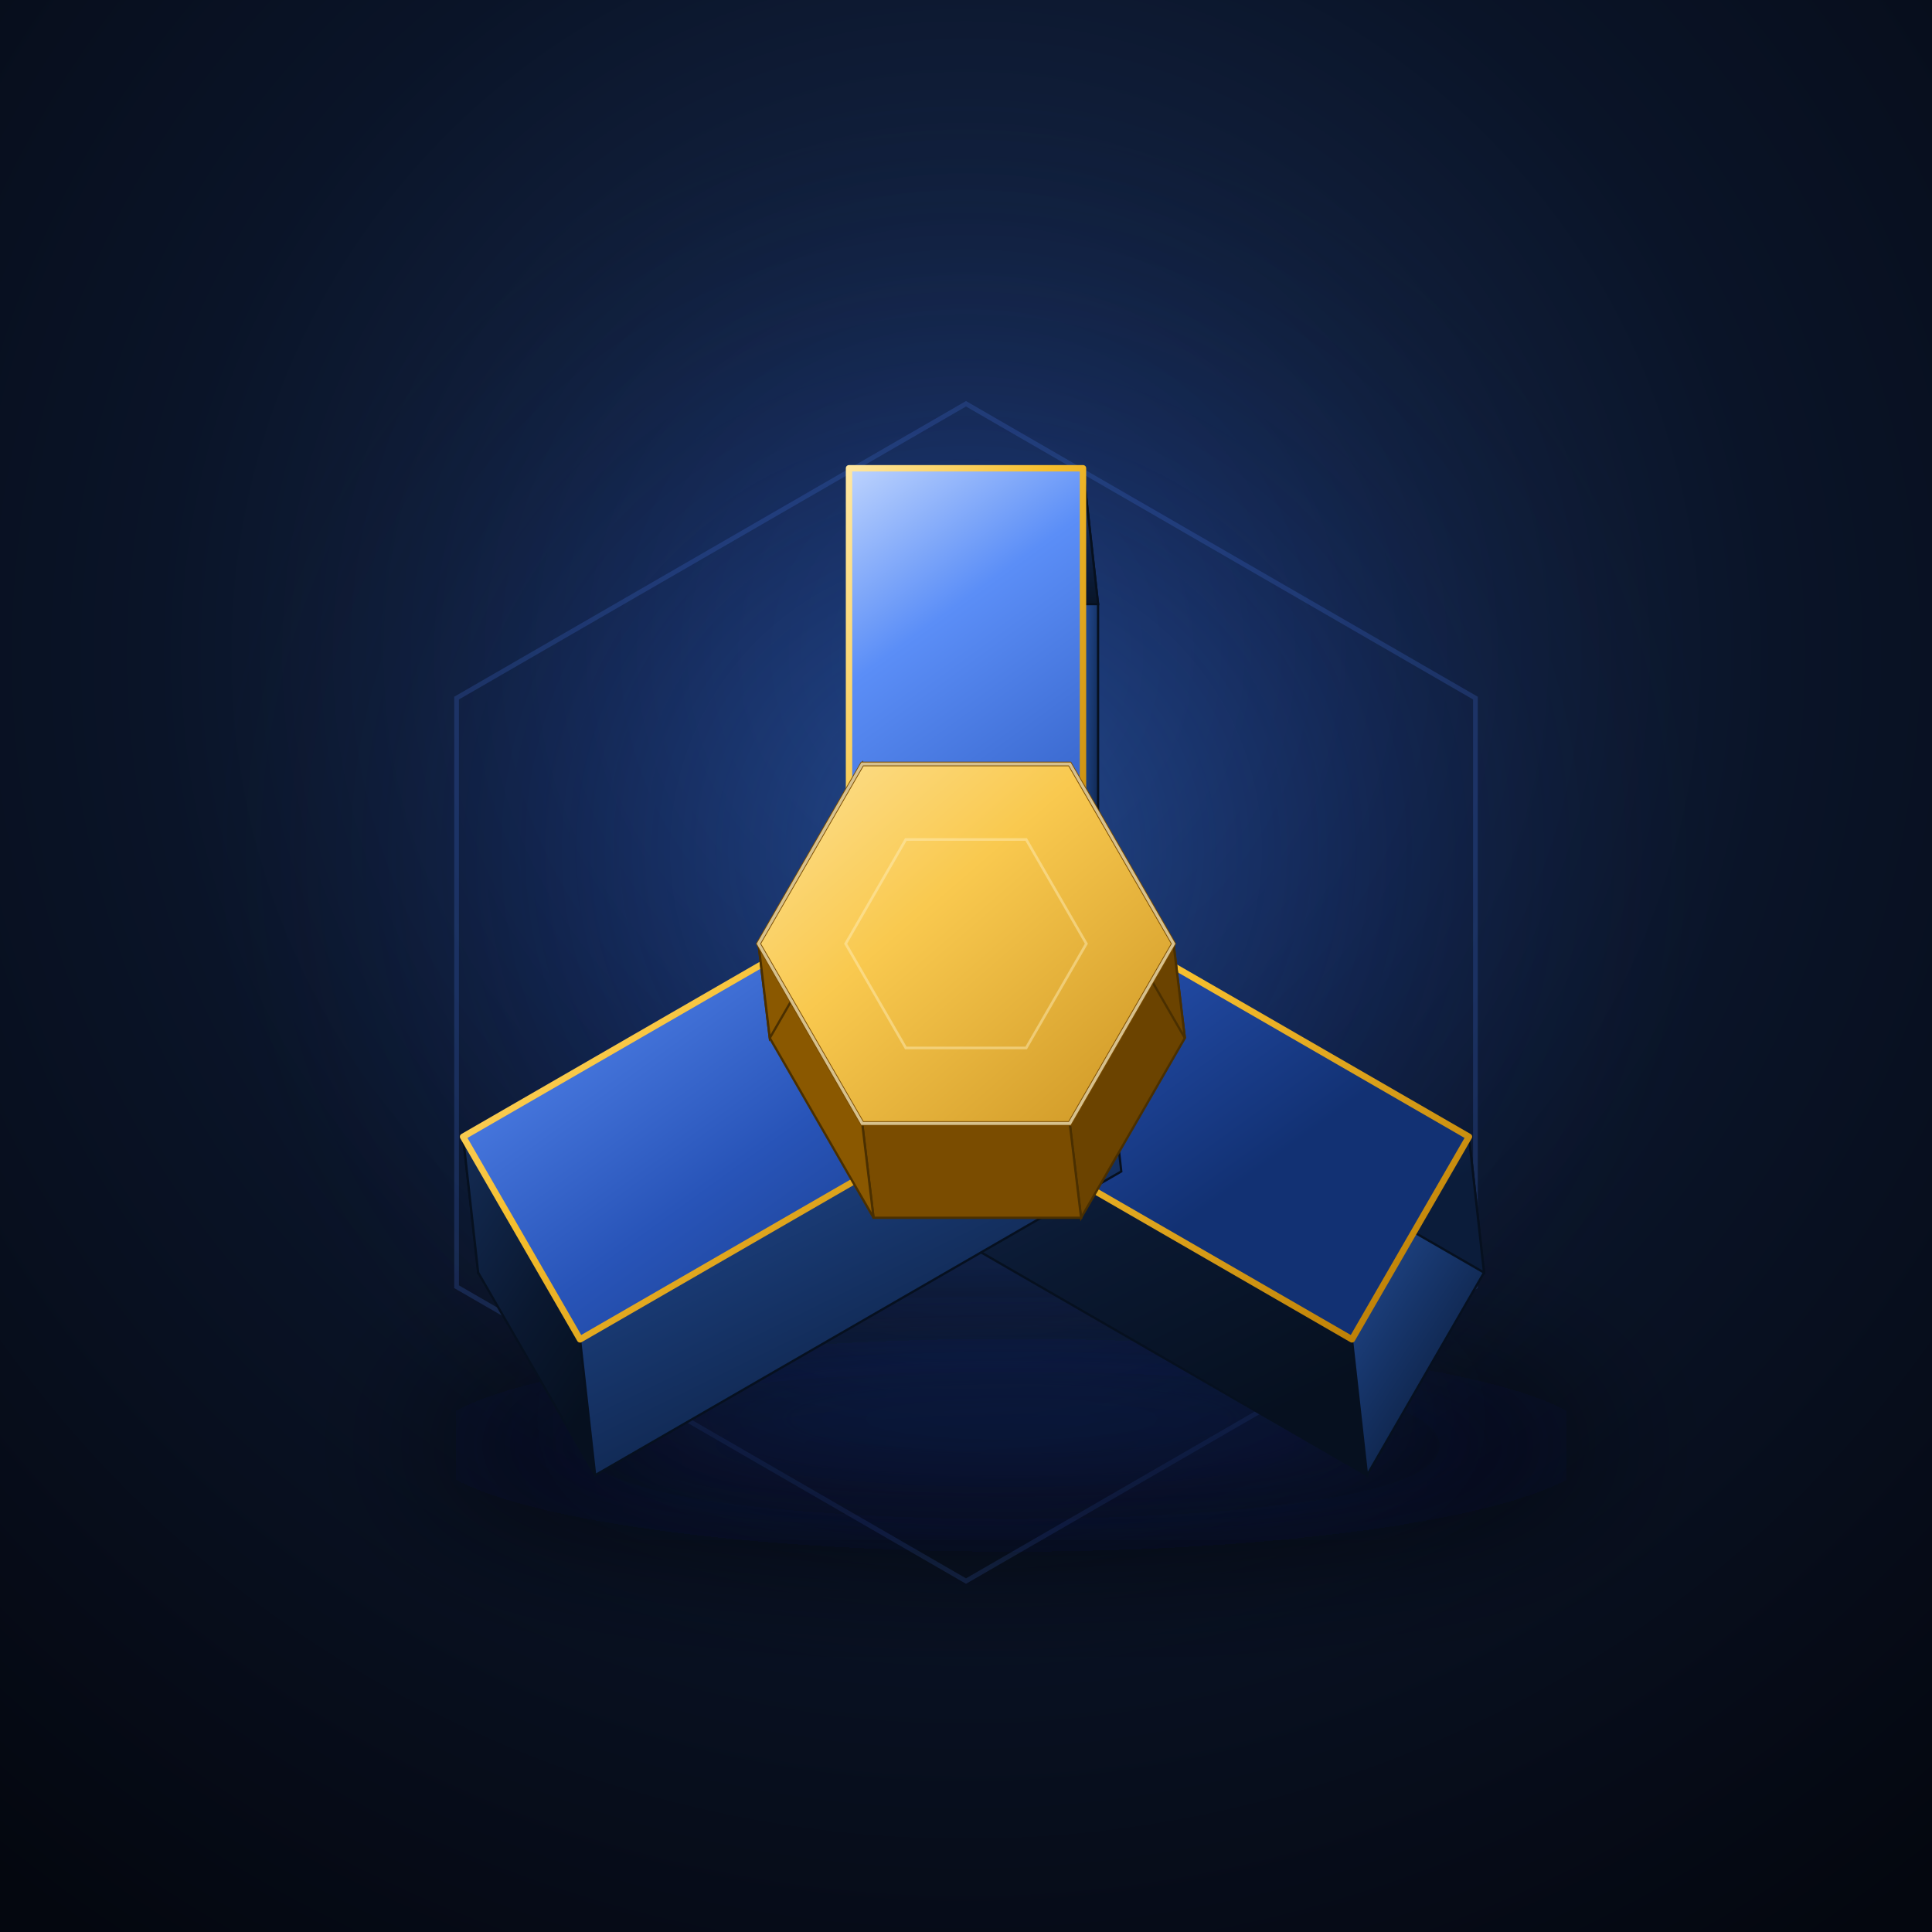
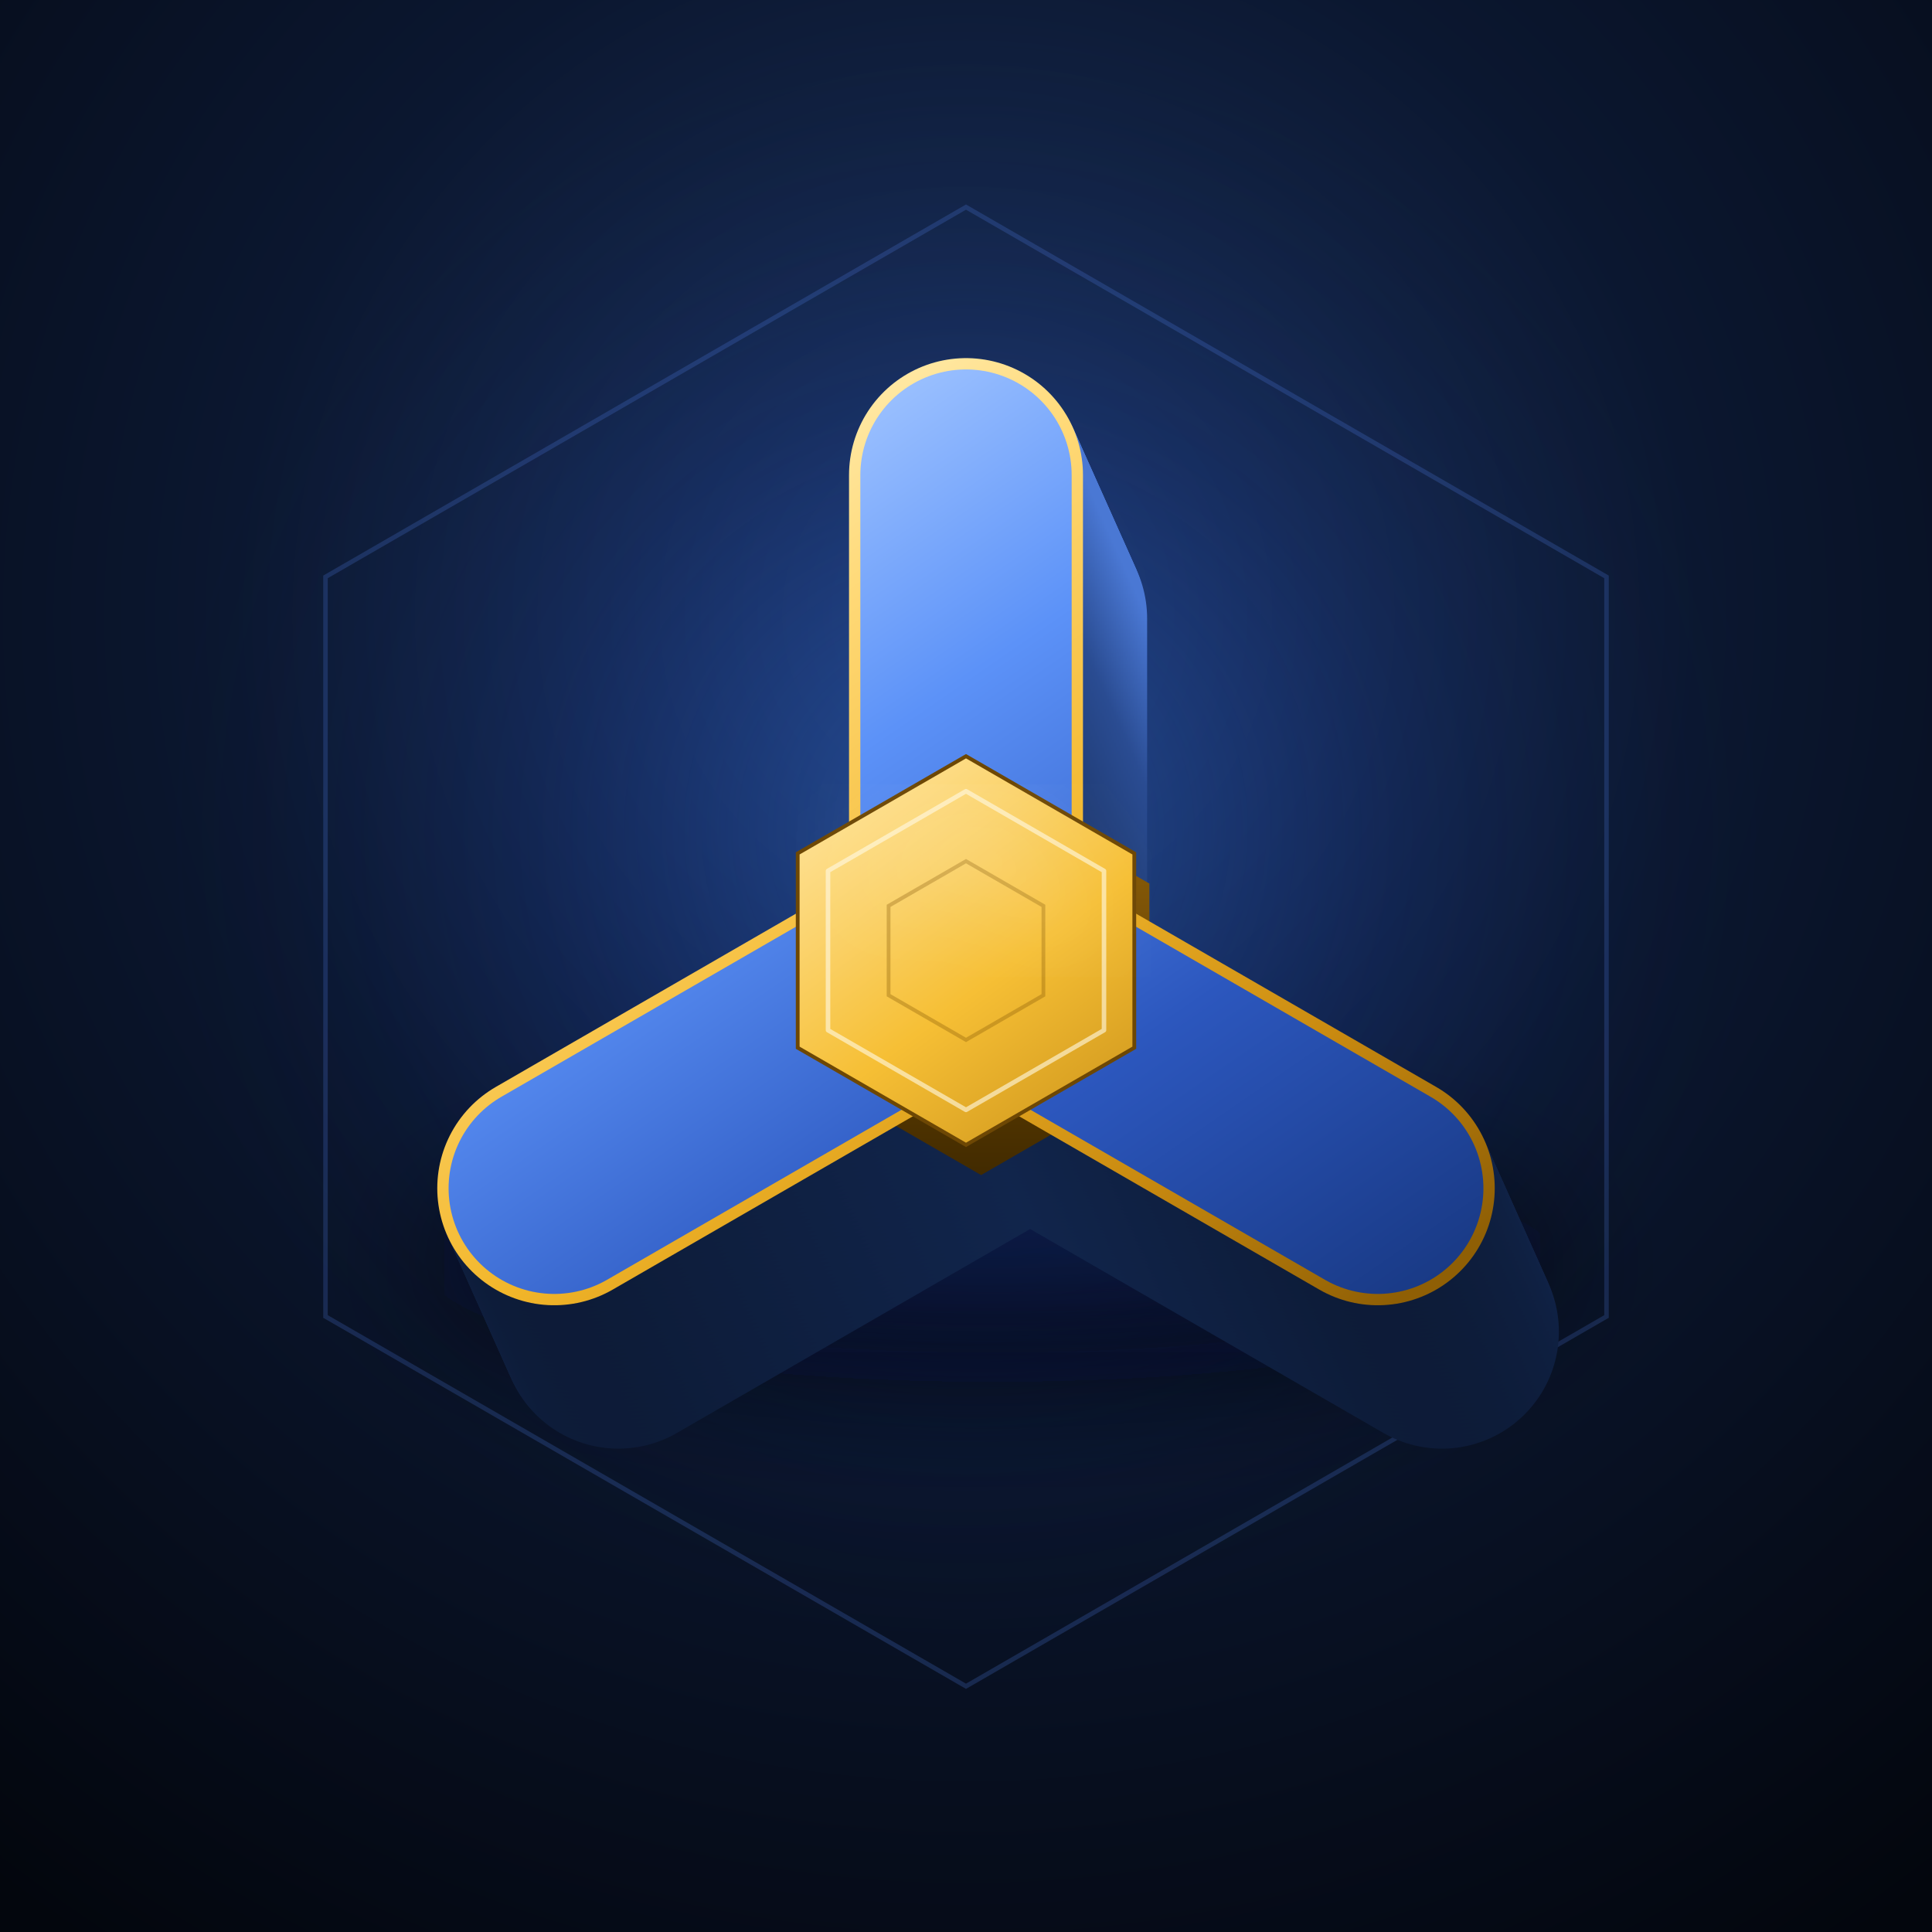
<svg xmlns="http://www.w3.org/2000/svg" width="1024" height="1024" viewBox="0 0 1024 1024">
  <defs>
-     <radialGradient id="bg" cx="50%" cy="34%" r="80%">
-       <stop offset="0%" stop-color="#1a2f58" />
-       <stop offset="52%" stop-color="#0a1428" />
-       <stop offset="100%" stop-color="#04070f" />
+     <radialGradient id="bg" cx="50%" cy="32%" r="82%">
+       <stop offset="0%" stop-color="#1d3563" />
+       <stop offset="46%" stop-color="#0b1730" />
+       <stop offset="100%" stop-color="#03060d" />
    </radialGradient>
-     <radialGradient id="glow" cx="50%" cy="50%" r="50%">
-       <stop offset="0%" stop-color="#3b82f6" stop-opacity="0.38" />
-       <stop offset="55%" stop-color="#1d4ed8" stop-opacity="0.12" />
+     <radialGradient id="halo" cx="50%" cy="50%" r="50%">
+       <stop offset="0%" stop-color="#3b82f6" stop-opacity="0.40" />
+       <stop offset="52%" stop-color="#1d4ed8" stop-opacity="0.12" />
      <stop offset="100%" stop-color="#0b1730" stop-opacity="0" />
    </radialGradient>
-     <linearGradient id="topFace" gradientUnits="userSpaceOnUse" x1="300" y1="170" x2="640" y2="640">
-       <stop offset="0%" stop-color="#a9c7ff" />
-       <stop offset="22%" stop-color="#d6e5ff" />
-       <stop offset="42%" stop-color="#5b8ef7" />
-       <stop offset="72%" stop-color="#2854b8" />
-       <stop offset="100%" stop-color="#123173" />
+     <linearGradient id="beamTop" gradientUnits="userSpaceOnUse" x1="300" y1="180" x2="700" y2="760">
+       <stop offset="0%" stop-color="#dcebff" />
+       <stop offset="16%" stop-color="#9dc2ff" />
+       <stop offset="38%" stop-color="#5c92f8" />
+       <stop offset="68%" stop-color="#2c57be" />
+       <stop offset="100%" stop-color="#16357c" />
    </linearGradient>
-     <linearGradient id="sideLit" x1="0%" y1="0%" x2="60%" y2="100%">
-       <stop offset="0%" stop-color="#2b57a8" />
-       <stop offset="55%" stop-color="#17366c" />
-       <stop offset="100%" stop-color="#0b1c3a" />
+     <linearGradient id="goldTop" gradientUnits="userSpaceOnUse" x1="330" y1="240" x2="700" y2="720">
+       <stop offset="0%" stop-color="#fff3c4" />
+       <stop offset="22%" stop-color="#ffd977" />
+       <stop offset="52%" stop-color="#f2b62a" />
+       <stop offset="78%" stop-color="#c98a10" />
+       <stop offset="100%" stop-color="#8f5f05" />
    </linearGradient>
-     <linearGradient id="sideMid" x1="0%" y1="0%" x2="0%" y2="100%">
-       <stop offset="0%" stop-color="#1e3f78" />
-       <stop offset="60%" stop-color="#0e2044" />
-       <stop offset="100%" stop-color="#081528" />
+     <linearGradient id="goldSide" gradientUnits="userSpaceOnUse" x1="0" y1="240" x2="0" y2="900">
+       <stop offset="0%" stop-color="#b8811a" />
+       <stop offset="22%" stop-color="#7d5206" />
+       <stop offset="55%" stop-color="#3f2700" />
+       <stop offset="100%" stop-color="#120b00" />
    </linearGradient>
-     <linearGradient id="sideDark" x1="0%" y1="0%" x2="60%" y2="100%">
-       <stop offset="0%" stop-color="#142c55" />
-       <stop offset="60%" stop-color="#0a1830" />
-       <stop offset="100%" stop-color="#06101f" />
+     <linearGradient id="bodySide" gradientUnits="userSpaceOnUse" x1="0" y1="250" x2="0" y2="900">
+       <stop offset="0%" stop-color="#4a78d4" />
+       <stop offset="14%" stop-color="#2a4c92" />
+       <stop offset="46%" stop-color="#122750" />
+       <stop offset="100%" stop-color="#050a14" />
    </linearGradient>
-     <linearGradient id="goldEdge" x1="0%" y1="0%" x2="100%" y2="100%">
-       <stop offset="0%" stop-color="#ffe7a0" />
-       <stop offset="42%" stop-color="#f7bf2e" />
-       <stop offset="100%" stop-color="#b47600" />
+     <linearGradient id="hubSide" gradientUnits="userSpaceOnUse" x1="0" y1="430" x2="0" y2="700">
+       <stop offset="0%" stop-color="#8a5c06" />
+       <stop offset="55%" stop-color="#4d3200" />
+       <stop offset="100%" stop-color="#1c1100" />
    </linearGradient>
-     <linearGradient id="hubFace" gradientUnits="userSpaceOnUse" x1="380" y1="330" x2="700" y2="700">
-       <stop offset="0%" stop-color="#fff0bf" />
-       <stop offset="38%" stop-color="#f9c94f" />
-       <stop offset="100%" stop-color="#a86b00" />
+     <linearGradient id="hubTop" gradientUnits="userSpaceOnUse" x1="410" y1="300" x2="660" y2="640">
+       <stop offset="0%" stop-color="#fffaf0" />
+       <stop offset="26%" stop-color="#ffe49b" />
+       <stop offset="58%" stop-color="#f6bf35" />
+       <stop offset="100%" stop-color="#b2790a" />
    </linearGradient>
-     <filter id="soft" x="-50%" y="-50%" width="200%" height="200%">
-       <feGaussianBlur stdDeviation="30" />
+     <linearGradient id="glass" x1="0%" y1="0%" x2="100%" y2="100%">
+       <stop offset="0%" stop-color="#ffffff" stop-opacity="0.30" />
+       <stop offset="52%" stop-color="#ffffff" stop-opacity="0.04" />
+       <stop offset="100%" stop-color="#ffffff" stop-opacity="0" />
+     </linearGradient>
+     <filter id="soft" x="-45%" y="-45%" width="190%" height="190%">
+       <feGaussianBlur stdDeviation="26" />
    </filter>
-     <filter id="drop" x="-50%" y="-50%" width="200%" height="200%">
-       <feGaussianBlur stdDeviation="38" />
+     <filter id="drop" x="-45%" y="-45%" width="190%" height="190%">
+       <feGaussianBlur stdDeviation="34" />
    </filter>
  </defs>
  <rect width="1024" height="1024" fill="url(#bg)" />
-   <circle cx="512.0" cy="450.56" r="409.6" fill="url(#glow)" />
-   <path d="M 512,214 L 782,370 L 782,682 L 512,838 L 242,682 L 242,370 Z" fill="none" stroke="#4d7ff0" stroke-opacity="0.20" stroke-width="2.5" />
-   <ellipse cx="536" cy="766" rx="310" ry="56" fill="#000610" opacity="0.62" filter="url(#drop)" />
-   <ellipse cx="536" cy="752" rx="220" ry="32" fill="#2f6bff" opacity="0.16" filter="url(#soft)" />
+   <circle cx="512" cy="440" r="440" fill="url(#halo)" />
+   <path d="M 851.48,305.76 L 851.48,697.76 L 512.00,893.76 L 172.52,697.76 L 172.52,305.76 L 512.00,109.76 Z" fill="none" stroke="#5b8cff" stroke-opacity="0.20" stroke-width="2.4" />
+   <ellipse cx="526" cy="670" rx="300" ry="62" fill="#000409" opacity="0.66" filter="url(#drop)" />
+   <ellipse cx="526" cy="652" rx="214" ry="34" fill="#2f6bff" opacity="0.16" filter="url(#soft)" />
  <g>
-     <path d="M 574.00,570.19 L 574.00,248.19 L 582.00,320.19 L 582.00,642.19 Z" fill="url(#sideLit)" stroke="#06101f" stroke-width="1.2" />
-     <path d="M 574.00,248.19 L 450.00,248.19 L 458.00,320.19 L 582.00,320.19 Z" fill="url(#sideMid)" stroke="#06101f" stroke-width="1.2" />
-     <path d="M 450.00,248.19 L 450.00,570.19 L 458.00,642.19 L 458.00,320.19 Z" fill="url(#sideDark)" stroke="#06101f" stroke-width="1.2" />
-     <path d="M 574.00,570.19 L 574.00,248.19 L 450.00,248.19 L 450.00,570.19 Z" fill="url(#topFace)" stroke="#f5b301" stroke-opacity="0.45" stroke-width="2.4" />
-     <path d="M 437.70,548.89 L 716.56,709.89 L 724.56,781.89 L 445.70,620.89 Z" fill="url(#sideDark)" stroke="#06101f" stroke-width="1.2" />
-     <path d="M 716.56,709.89 L 778.56,602.50 L 786.56,674.50 L 724.56,781.89 Z" fill="url(#sideLit)" stroke="#06101f" stroke-width="1.2" />
-     <path d="M 778.56,602.50 L 499.70,441.50 L 507.70,513.50 L 786.56,674.50 Z" fill="url(#sideLit)" stroke="#06101f" stroke-width="1.2" />
-     <path d="M 437.70,548.89 L 716.56,709.89 L 778.56,602.50 L 499.70,441.50 Z" fill="url(#topFace)" stroke="#f5b301" stroke-opacity="0.45" stroke-width="2.4" />
-     <path d="M 524.30,441.50 L 245.44,602.50 L 253.44,674.50 L 532.30,513.50 Z" fill="url(#sideDark)" stroke="#06101f" stroke-width="1.2" />
-     <path d="M 245.44,602.50 L 307.44,709.89 L 315.44,781.89 L 253.44,674.50 Z" fill="url(#sideDark)" stroke="#06101f" stroke-width="1.2" />
-     <path d="M 307.44,709.89 L 586.30,548.89 L 594.30,620.89 L 315.44,781.89 Z" fill="url(#sideLit)" stroke="#06101f" stroke-width="1.2" />
-     <path d="M 524.30,441.50 L 245.44,602.50 L 307.44,709.89 L 586.30,548.89 Z" fill="url(#topFace)" stroke="#f5b301" stroke-opacity="0.45" stroke-width="2.4" />
-     <path d="M 574.00,570.19 L 574.00,248.19 L 450.00,248.19 L 450.00,570.19 Z" fill="none" stroke="url(#goldEdge)" stroke-width="3.4" stroke-linejoin="round" />
-     <path d="M 437.70,548.89 L 716.56,709.89 L 778.56,602.50 L 499.70,441.50 Z" fill="none" stroke="url(#goldEdge)" stroke-width="3.4" stroke-linejoin="round" />
-     <path d="M 524.30,441.50 L 245.44,602.50 L 307.44,709.89 L 586.30,548.89 Z" fill="none" stroke="url(#goldEdge)" stroke-width="3.4" stroke-linejoin="round" />
-     <path d="M 622.00,500.19 L 567.00,595.45 L 573.00,645.45 L 628.00,550.19 Z" fill="#6b4300" stroke="#4a2f00" stroke-width="1.2" />
-     <path d="M 567.00,595.45 L 457.00,595.45 L 463.00,645.45 L 573.00,645.45 Z" fill="#7a4c00" stroke="#4a2f00" stroke-width="1.2" />
-     <path d="M 457.00,595.45 L 402.00,500.19 L 408.00,550.19 L 463.00,645.45 Z" fill="#8a5800" stroke="#4a2f00" stroke-width="1.2" />
-     <path d="M 402.00,500.19 L 457.00,404.93 L 463.00,454.93 L 408.00,550.19 Z" fill="#8a5800" stroke="#4a2f00" stroke-width="1.2" />
-     <path d="M 457.00,404.93 L 567.00,404.93 L 573.00,454.93 L 463.00,454.93 Z" fill="#7a4c00" stroke="#4a2f00" stroke-width="1.2" />
-     <path d="M 567.00,404.93 L 622.00,500.19 L 628.00,550.19 L 573.00,454.93 Z" fill="#6b4300" stroke="#4a2f00" stroke-width="1.2" />
-     <path d="M 622.00,500.19 L 567.00,595.45 L 457.00,595.45 L 402.00,500.19 L 457.00,404.93 L 567.00,404.93 Z" fill="url(#hubFace)" stroke="#7a4c00" stroke-width="2.4" />
-     <path d="M 622.00,500.19 L 567.00,595.45 L 457.00,595.45 L 402.00,500.19 L 457.00,404.93 L 567.00,404.93 Z" fill="none" stroke="#fff3c9" stroke-opacity="0.7" stroke-width="1.6" />
-     <path d="M 575.80,500.19 L 543.90,555.44 L 480.10,555.44 L 448.20,500.19 L 480.10,444.94 L 543.90,444.94 Z" fill="none" stroke="#fff0bf" stroke-opacity="0.45" stroke-width="1.4" />
+     <path d="M 512.00,503.81 L 512.00,251.81M 512.00,503.81 L 730.24,629.81M 512.00,503.81 L 293.76,629.81" fill="none" stroke="url(#bodySide)" stroke-width="124.0" stroke-linecap="round" stroke-linejoin="round" transform="translate(34.00 76.00)" />
+     <path d="M 512.00,503.81 L 512.00,251.81M 512.00,503.81 L 730.24,629.81M 512.00,503.81 L 293.76,629.81" fill="none" stroke="url(#bodySide)" stroke-width="124.0" stroke-linecap="round" stroke-linejoin="round" transform="translate(33.08 73.95)" />
+     <path d="M 512.00,503.81 L 512.00,251.81M 512.00,503.81 L 730.24,629.81M 512.00,503.81 L 293.76,629.81" fill="none" stroke="url(#bodySide)" stroke-width="124.0" stroke-linecap="round" stroke-linejoin="round" transform="translate(32.16 71.89)" />
+     <path d="M 512.00,503.81 L 512.00,251.81M 512.00,503.81 L 730.24,629.81M 512.00,503.81 L 293.76,629.81" fill="none" stroke="url(#bodySide)" stroke-width="124.0" stroke-linecap="round" stroke-linejoin="round" transform="translate(31.24 69.84)" />
+     <path d="M 512.00,503.81 L 512.00,251.81M 512.00,503.81 L 730.24,629.81M 512.00,503.81 L 293.76,629.81" fill="none" stroke="url(#bodySide)" stroke-width="124.0" stroke-linecap="round" stroke-linejoin="round" transform="translate(30.32 67.78)" />
+     <path d="M 512.00,503.81 L 512.00,251.81M 512.00,503.81 L 730.24,629.81M 512.00,503.81 L 293.76,629.81" fill="none" stroke="url(#bodySide)" stroke-width="124.0" stroke-linecap="round" stroke-linejoin="round" transform="translate(29.41 65.73)" />
+     <path d="M 512.00,503.81 L 512.00,251.81M 512.00,503.81 L 730.24,629.81M 512.00,503.81 L 293.76,629.81" fill="none" stroke="url(#bodySide)" stroke-width="124.0" stroke-linecap="round" stroke-linejoin="round" transform="translate(28.49 63.68)" />
+     <path d="M 512.00,503.81 L 512.00,251.81M 512.00,503.81 L 730.24,629.81M 512.00,503.81 L 293.76,629.81" fill="none" stroke="url(#bodySide)" stroke-width="124.0" stroke-linecap="round" stroke-linejoin="round" transform="translate(27.57 61.62)" />
+     <path d="M 512.00,503.81 L 512.00,251.81M 512.00,503.81 L 730.24,629.81M 512.00,503.81 L 293.76,629.81" fill="none" stroke="url(#bodySide)" stroke-width="124.0" stroke-linecap="round" stroke-linejoin="round" transform="translate(26.65 59.57)" />
+     <path d="M 512.00,503.81 L 512.00,251.81M 512.00,503.81 L 730.24,629.81M 512.00,503.81 L 293.76,629.81" fill="none" stroke="url(#bodySide)" stroke-width="124.0" stroke-linecap="round" stroke-linejoin="round" transform="translate(25.73 57.51)" />
+     <path d="M 512.00,503.81 L 512.00,251.81M 512.00,503.81 L 730.24,629.81M 512.00,503.81 L 293.76,629.81" fill="none" stroke="url(#bodySide)" stroke-width="124.0" stroke-linecap="round" stroke-linejoin="round" transform="translate(24.81 55.46)" />
+     <path d="M 512.00,503.81 L 512.00,251.81M 512.00,503.81 L 730.24,629.81M 512.00,503.81 L 293.76,629.81" fill="none" stroke="url(#bodySide)" stroke-width="124.0" stroke-linecap="round" stroke-linejoin="round" transform="translate(23.89 53.41)" />
+     <path d="M 512.00,503.81 L 512.00,251.81M 512.00,503.81 L 730.24,629.81M 512.00,503.81 L 293.76,629.81" fill="none" stroke="url(#bodySide)" stroke-width="124.0" stroke-linecap="round" stroke-linejoin="round" transform="translate(22.97 51.35)" />
+     <path d="M 512.00,503.81 L 512.00,251.81M 512.00,503.81 L 730.24,629.81M 512.00,503.81 L 293.76,629.81" fill="none" stroke="url(#bodySide)" stroke-width="124.0" stroke-linecap="round" stroke-linejoin="round" transform="translate(22.05 49.30)" />
+     <path d="M 512.00,503.81 L 512.00,251.81M 512.00,503.81 L 730.24,629.81M 512.00,503.81 L 293.76,629.81" fill="none" stroke="url(#bodySide)" stroke-width="124.0" stroke-linecap="round" stroke-linejoin="round" transform="translate(21.14 47.24)" />
+     <path d="M 512.00,503.81 L 512.00,251.81M 512.00,503.81 L 730.24,629.81M 512.00,503.81 L 293.76,629.81" fill="none" stroke="url(#bodySide)" stroke-width="124.0" stroke-linecap="round" stroke-linejoin="round" transform="translate(20.22 45.19)" />
+     <path d="M 512.00,503.81 L 512.00,251.81M 512.00,503.81 L 730.24,629.81M 512.00,503.81 L 293.76,629.81" fill="none" stroke="url(#bodySide)" stroke-width="124.0" stroke-linecap="round" stroke-linejoin="round" transform="translate(19.30 43.14)" />
+     <path d="M 512.00,503.81 L 512.00,251.81M 512.00,503.81 L 730.24,629.81M 512.00,503.81 L 293.76,629.81" fill="none" stroke="url(#bodySide)" stroke-width="124.0" stroke-linecap="round" stroke-linejoin="round" transform="translate(18.38 41.08)" />
+     <path d="M 512.00,503.81 L 512.00,251.81M 512.00,503.81 L 730.24,629.81M 512.00,503.81 L 293.76,629.81" fill="none" stroke="url(#bodySide)" stroke-width="124.0" stroke-linecap="round" stroke-linejoin="round" transform="translate(17.46 39.03)" />
+     <path d="M 512.00,503.81 L 512.00,251.81M 512.00,503.81 L 730.24,629.81M 512.00,503.81 L 293.76,629.81" fill="none" stroke="url(#bodySide)" stroke-width="124.0" stroke-linecap="round" stroke-linejoin="round" transform="translate(16.54 36.97)" />
+     <path d="M 512.00,503.81 L 512.00,251.81M 512.00,503.81 L 730.24,629.81M 512.00,503.81 L 293.76,629.81" fill="none" stroke="url(#bodySide)" stroke-width="124.0" stroke-linecap="round" stroke-linejoin="round" transform="translate(15.62 34.92)" />
+     <path d="M 512.00,503.81 L 512.00,251.81M 512.00,503.81 L 730.24,629.81M 512.00,503.81 L 293.76,629.81" fill="none" stroke="url(#bodySide)" stroke-width="124.0" stroke-linecap="round" stroke-linejoin="round" transform="translate(14.70 32.86)" />
+     <path d="M 512.00,503.81 L 512.00,251.81M 512.00,503.81 L 730.24,629.81M 512.00,503.81 L 293.76,629.81" fill="none" stroke="url(#bodySide)" stroke-width="124.0" stroke-linecap="round" stroke-linejoin="round" transform="translate(13.78 30.81)" />
+     <path d="M 512.00,503.81 L 512.00,251.81M 512.00,503.81 L 730.24,629.81M 512.00,503.81 L 293.76,629.81" fill="none" stroke="url(#bodySide)" stroke-width="124.0" stroke-linecap="round" stroke-linejoin="round" transform="translate(12.86 28.76)" />
+     <path d="M 512.00,503.81 L 512.00,251.81M 512.00,503.81 L 730.24,629.81M 512.00,503.81 L 293.76,629.81" fill="none" stroke="url(#bodySide)" stroke-width="124.0" stroke-linecap="round" stroke-linejoin="round" transform="translate(11.95 26.70)" />
+     <path d="M 512.00,503.81 L 512.00,251.81M 512.00,503.81 L 730.24,629.81M 512.00,503.81 L 293.76,629.81" fill="none" stroke="url(#bodySide)" stroke-width="124.0" stroke-linecap="round" stroke-linejoin="round" transform="translate(11.03 24.65)" />
+     <path d="M 512.00,503.81 L 512.00,251.81M 512.00,503.81 L 730.24,629.81M 512.00,503.81 L 293.76,629.81" fill="none" stroke="url(#bodySide)" stroke-width="124.0" stroke-linecap="round" stroke-linejoin="round" transform="translate(10.11 22.59)" />
+     <path d="M 512.00,503.81 L 512.00,251.81M 512.00,503.81 L 730.24,629.81M 512.00,503.81 L 293.76,629.81" fill="none" stroke="url(#bodySide)" stroke-width="124.0" stroke-linecap="round" stroke-linejoin="round" transform="translate(9.19 20.54)" />
+     <path d="M 512.00,503.81 L 512.00,251.81M 512.00,503.81 L 730.24,629.81M 512.00,503.81 L 293.76,629.81" fill="none" stroke="url(#bodySide)" stroke-width="124.0" stroke-linecap="round" stroke-linejoin="round" transform="translate(8.27 18.49)" />
+     <path d="M 512.00,503.81 L 512.00,251.81M 512.00,503.81 L 730.24,629.81M 512.00,503.81 L 293.76,629.81" fill="none" stroke="url(#bodySide)" stroke-width="124.0" stroke-linecap="round" stroke-linejoin="round" transform="translate(7.35 16.43)" />
+     <path d="M 512.00,503.81 L 512.00,251.81M 512.00,503.81 L 730.24,629.81M 512.00,503.81 L 293.76,629.81" fill="none" stroke="url(#bodySide)" stroke-width="124.0" stroke-linecap="round" stroke-linejoin="round" transform="translate(6.43 14.38)" />
+     <path d="M 512.00,503.81 L 512.00,251.81M 512.00,503.81 L 730.24,629.81M 512.00,503.81 L 293.76,629.81" fill="none" stroke="url(#bodySide)" stroke-width="124.0" stroke-linecap="round" stroke-linejoin="round" transform="translate(5.51 12.32)" />
+     <path d="M 512.00,503.81 L 512.00,251.81M 512.00,503.81 L 730.24,629.81M 512.00,503.81 L 293.76,629.81" fill="none" stroke="url(#bodySide)" stroke-width="124.0" stroke-linecap="round" stroke-linejoin="round" transform="translate(4.59 10.27)" />
+     <path d="M 512.00,503.81 L 512.00,251.81M 512.00,503.81 L 730.24,629.81M 512.00,503.81 L 293.76,629.81" fill="none" stroke="url(#bodySide)" stroke-width="124.0" stroke-linecap="round" stroke-linejoin="round" transform="translate(3.68 8.22)" />
+     <path d="M 512.00,503.81 L 512.00,251.81M 512.00,503.81 L 730.24,629.81M 512.00,503.81 L 293.76,629.81" fill="none" stroke="url(#bodySide)" stroke-width="124.0" stroke-linecap="round" stroke-linejoin="round" transform="translate(2.76 6.16)" />
+     <path d="M 512.00,503.81 L 512.00,251.81M 512.00,503.81 L 730.24,629.81M 512.00,503.81 L 293.76,629.81" fill="none" stroke="url(#bodySide)" stroke-width="124.0" stroke-linecap="round" stroke-linejoin="round" transform="translate(1.84 4.11)" />
+     <path d="M 512.00,503.81 L 512.00,251.81M 512.00,503.81 L 730.24,629.81M 512.00,503.81 L 293.76,629.81" fill="none" stroke="url(#bodySide)" stroke-width="124.0" stroke-linecap="round" stroke-linejoin="round" transform="translate(0.92 2.05)" />
+     <g transform="translate(8 16)">
+       <path d="M 601.20,452.31 L 601.20,555.31 L 512.00,606.81 L 422.80,555.31 L 422.80,452.31 L 512.00,400.81 Z" fill="url(#hubSide)" />
+     </g>
+     <g stroke-linecap="round" stroke-linejoin="round" fill="none">
+       <path d="M 512.00,503.81 L 512.00,251.81M 512.00,503.81 L 730.24,629.81M 512.00,503.81 L 293.76,629.81" stroke="url(#goldTop)" stroke-width="124.0" />
+       <path d="M 512.00,503.81 L 512.00,251.81M 512.00,503.81 L 730.24,629.81M 512.00,503.81 L 293.76,629.81" stroke="url(#beamTop)" stroke-width="112.0" />
+     </g>
+     <path d="M 601.20,452.31 L 601.20,555.31 L 512.00,606.81 L 422.80,555.31 L 422.80,452.31 L 512.00,400.81 Z" fill="url(#hubSide)" />
+     <path d="M 601.20,452.31 L 601.20,555.31 L 512.00,606.81 L 422.80,555.31 L 422.80,452.31 L 512.00,400.81 Z" fill="url(#hubTop)" stroke="#6d4704" stroke-width="2" />
+     <path d="M 585.14,461.58 L 585.14,546.04 L 512.00,588.27 L 438.86,546.04 L 438.86,461.58 L 512.00,419.35 Z" fill="none" stroke="#fff8e2" stroke-opacity="0.62" stroke-width="2.4" stroke-linejoin="round" />
+     <path d="M 553.03,480.12 L 553.03,527.50 L 512.00,551.19 L 470.97,527.50 L 470.97,480.12 L 512.00,456.43 Z" fill="none" stroke="#8a5c06" stroke-opacity="0.35" stroke-width="2" />
+     <path d="M 466.7,468.8              L 522.3,439.9              L 565.6,493.5" fill="none" stroke="#ffffff" stroke-opacity="0.5" stroke-width="10" stroke-linecap="round" filter="url(#soft)" />
  </g>
</svg>
